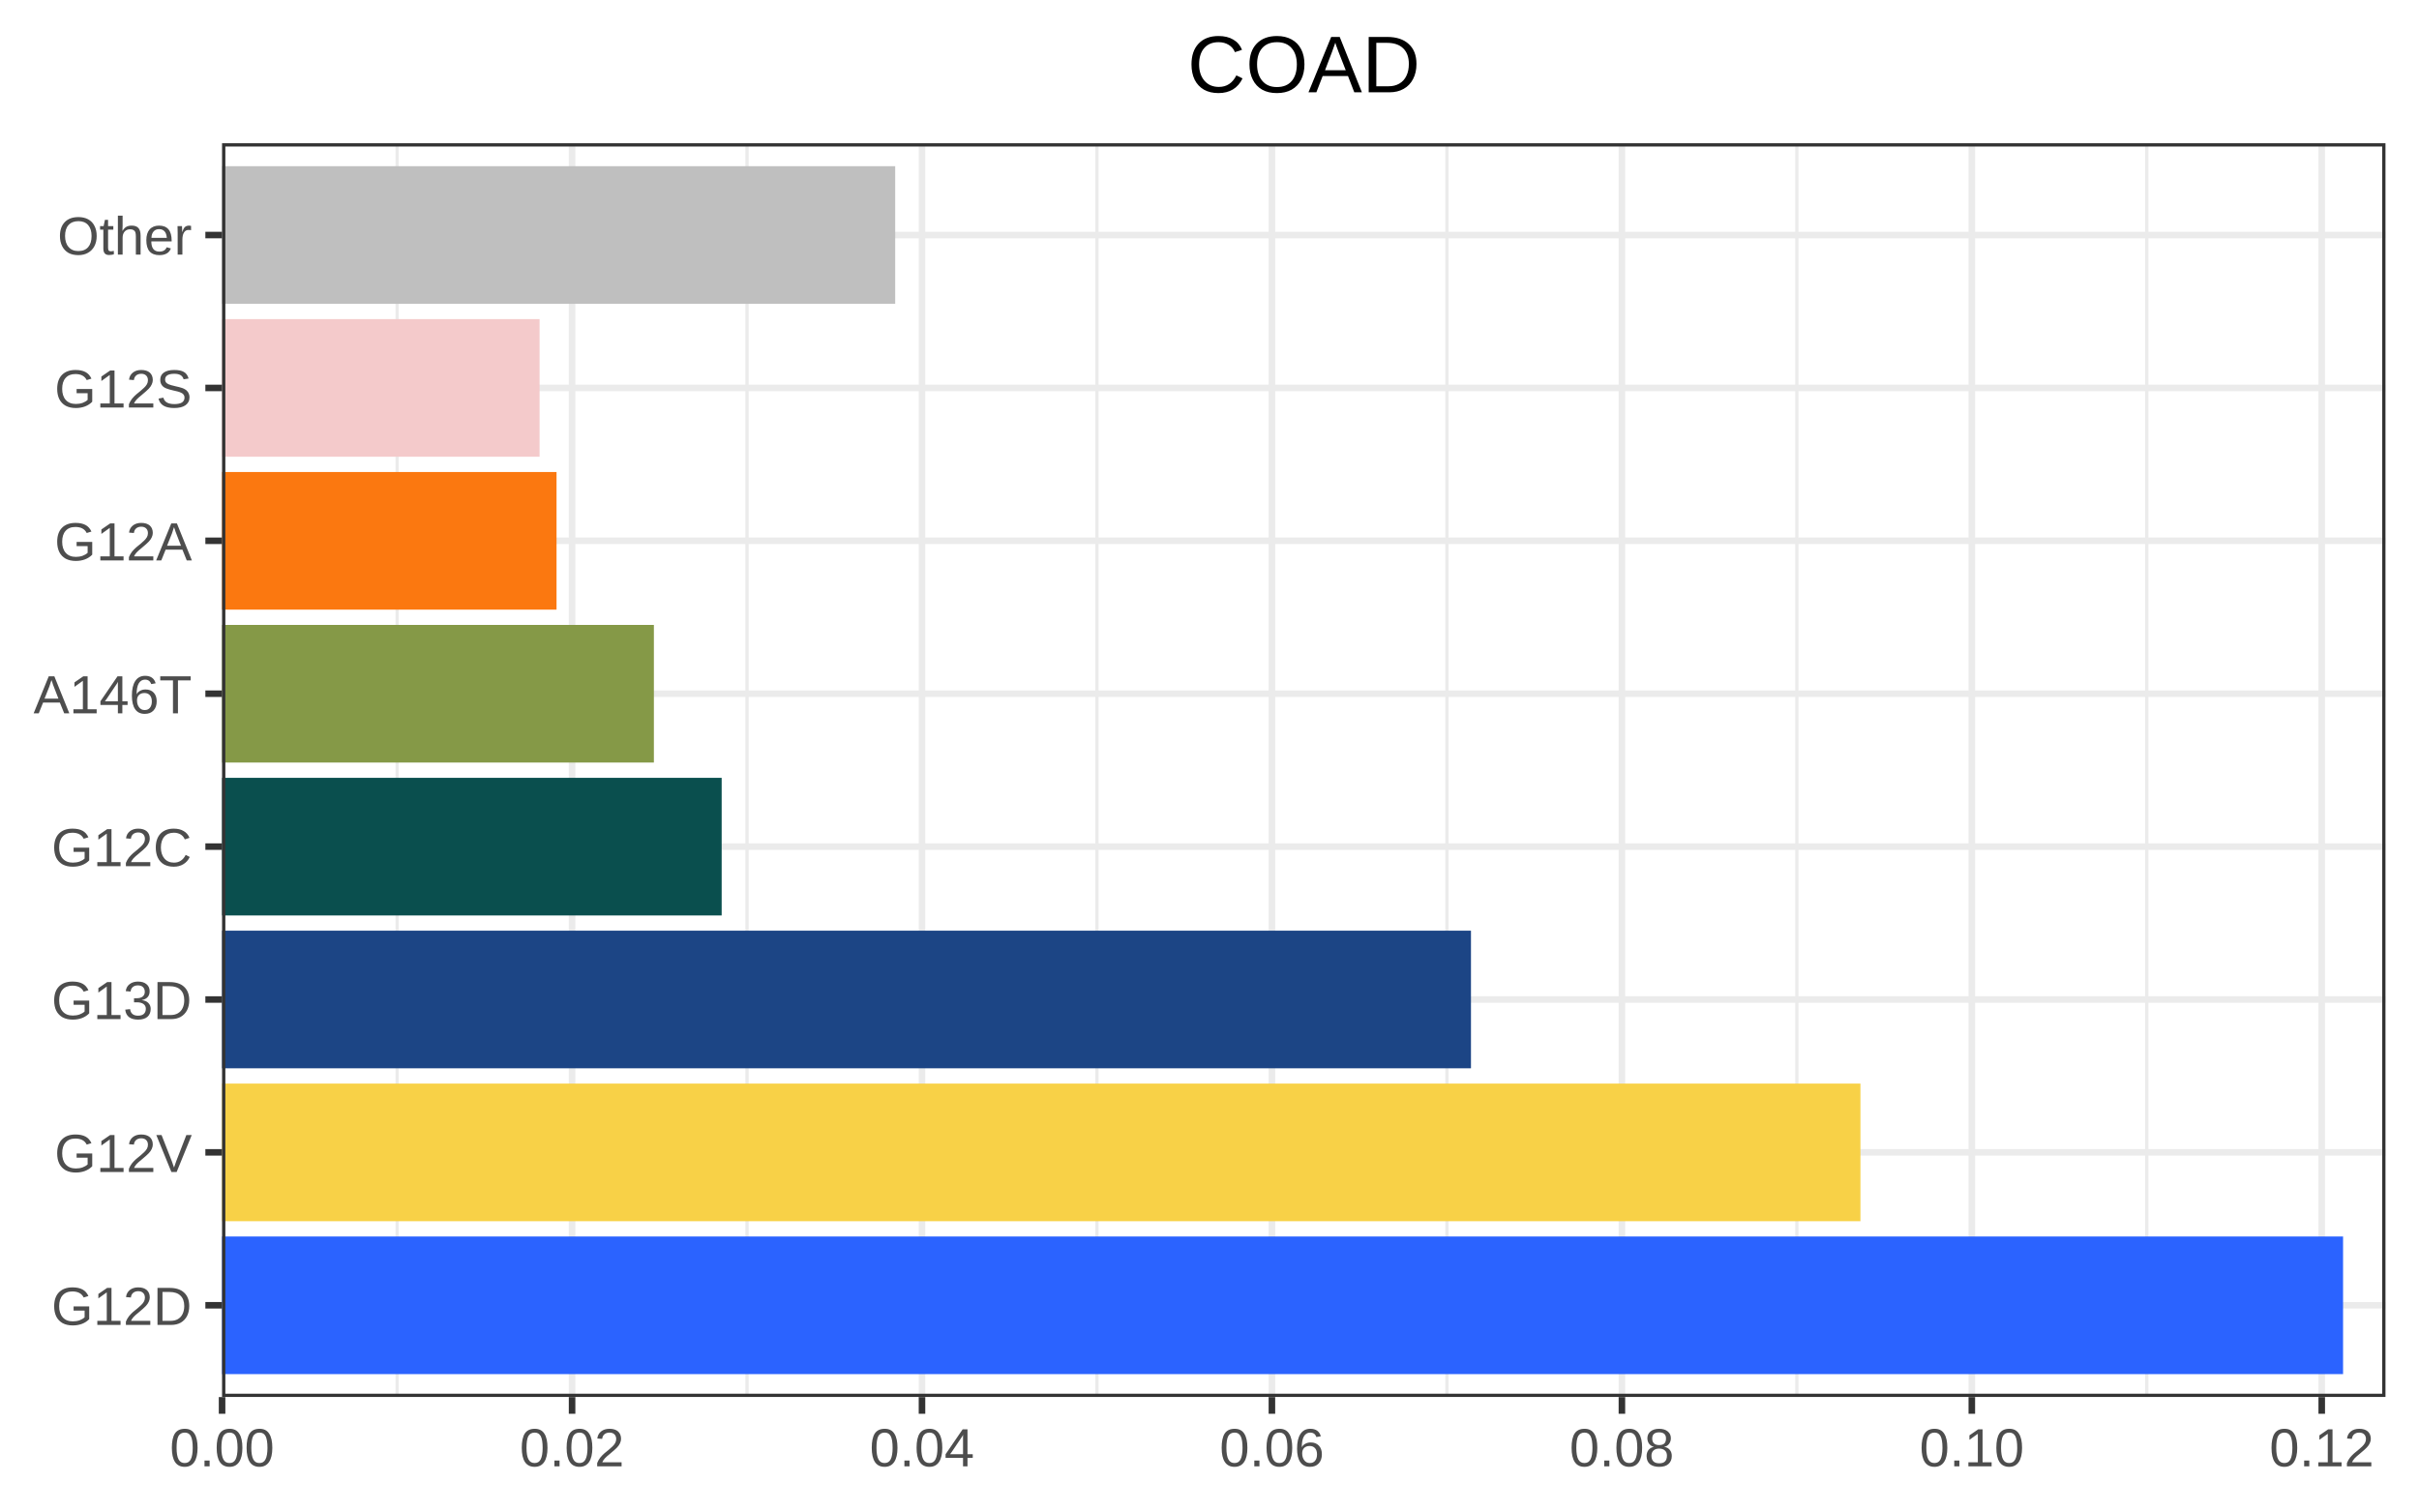
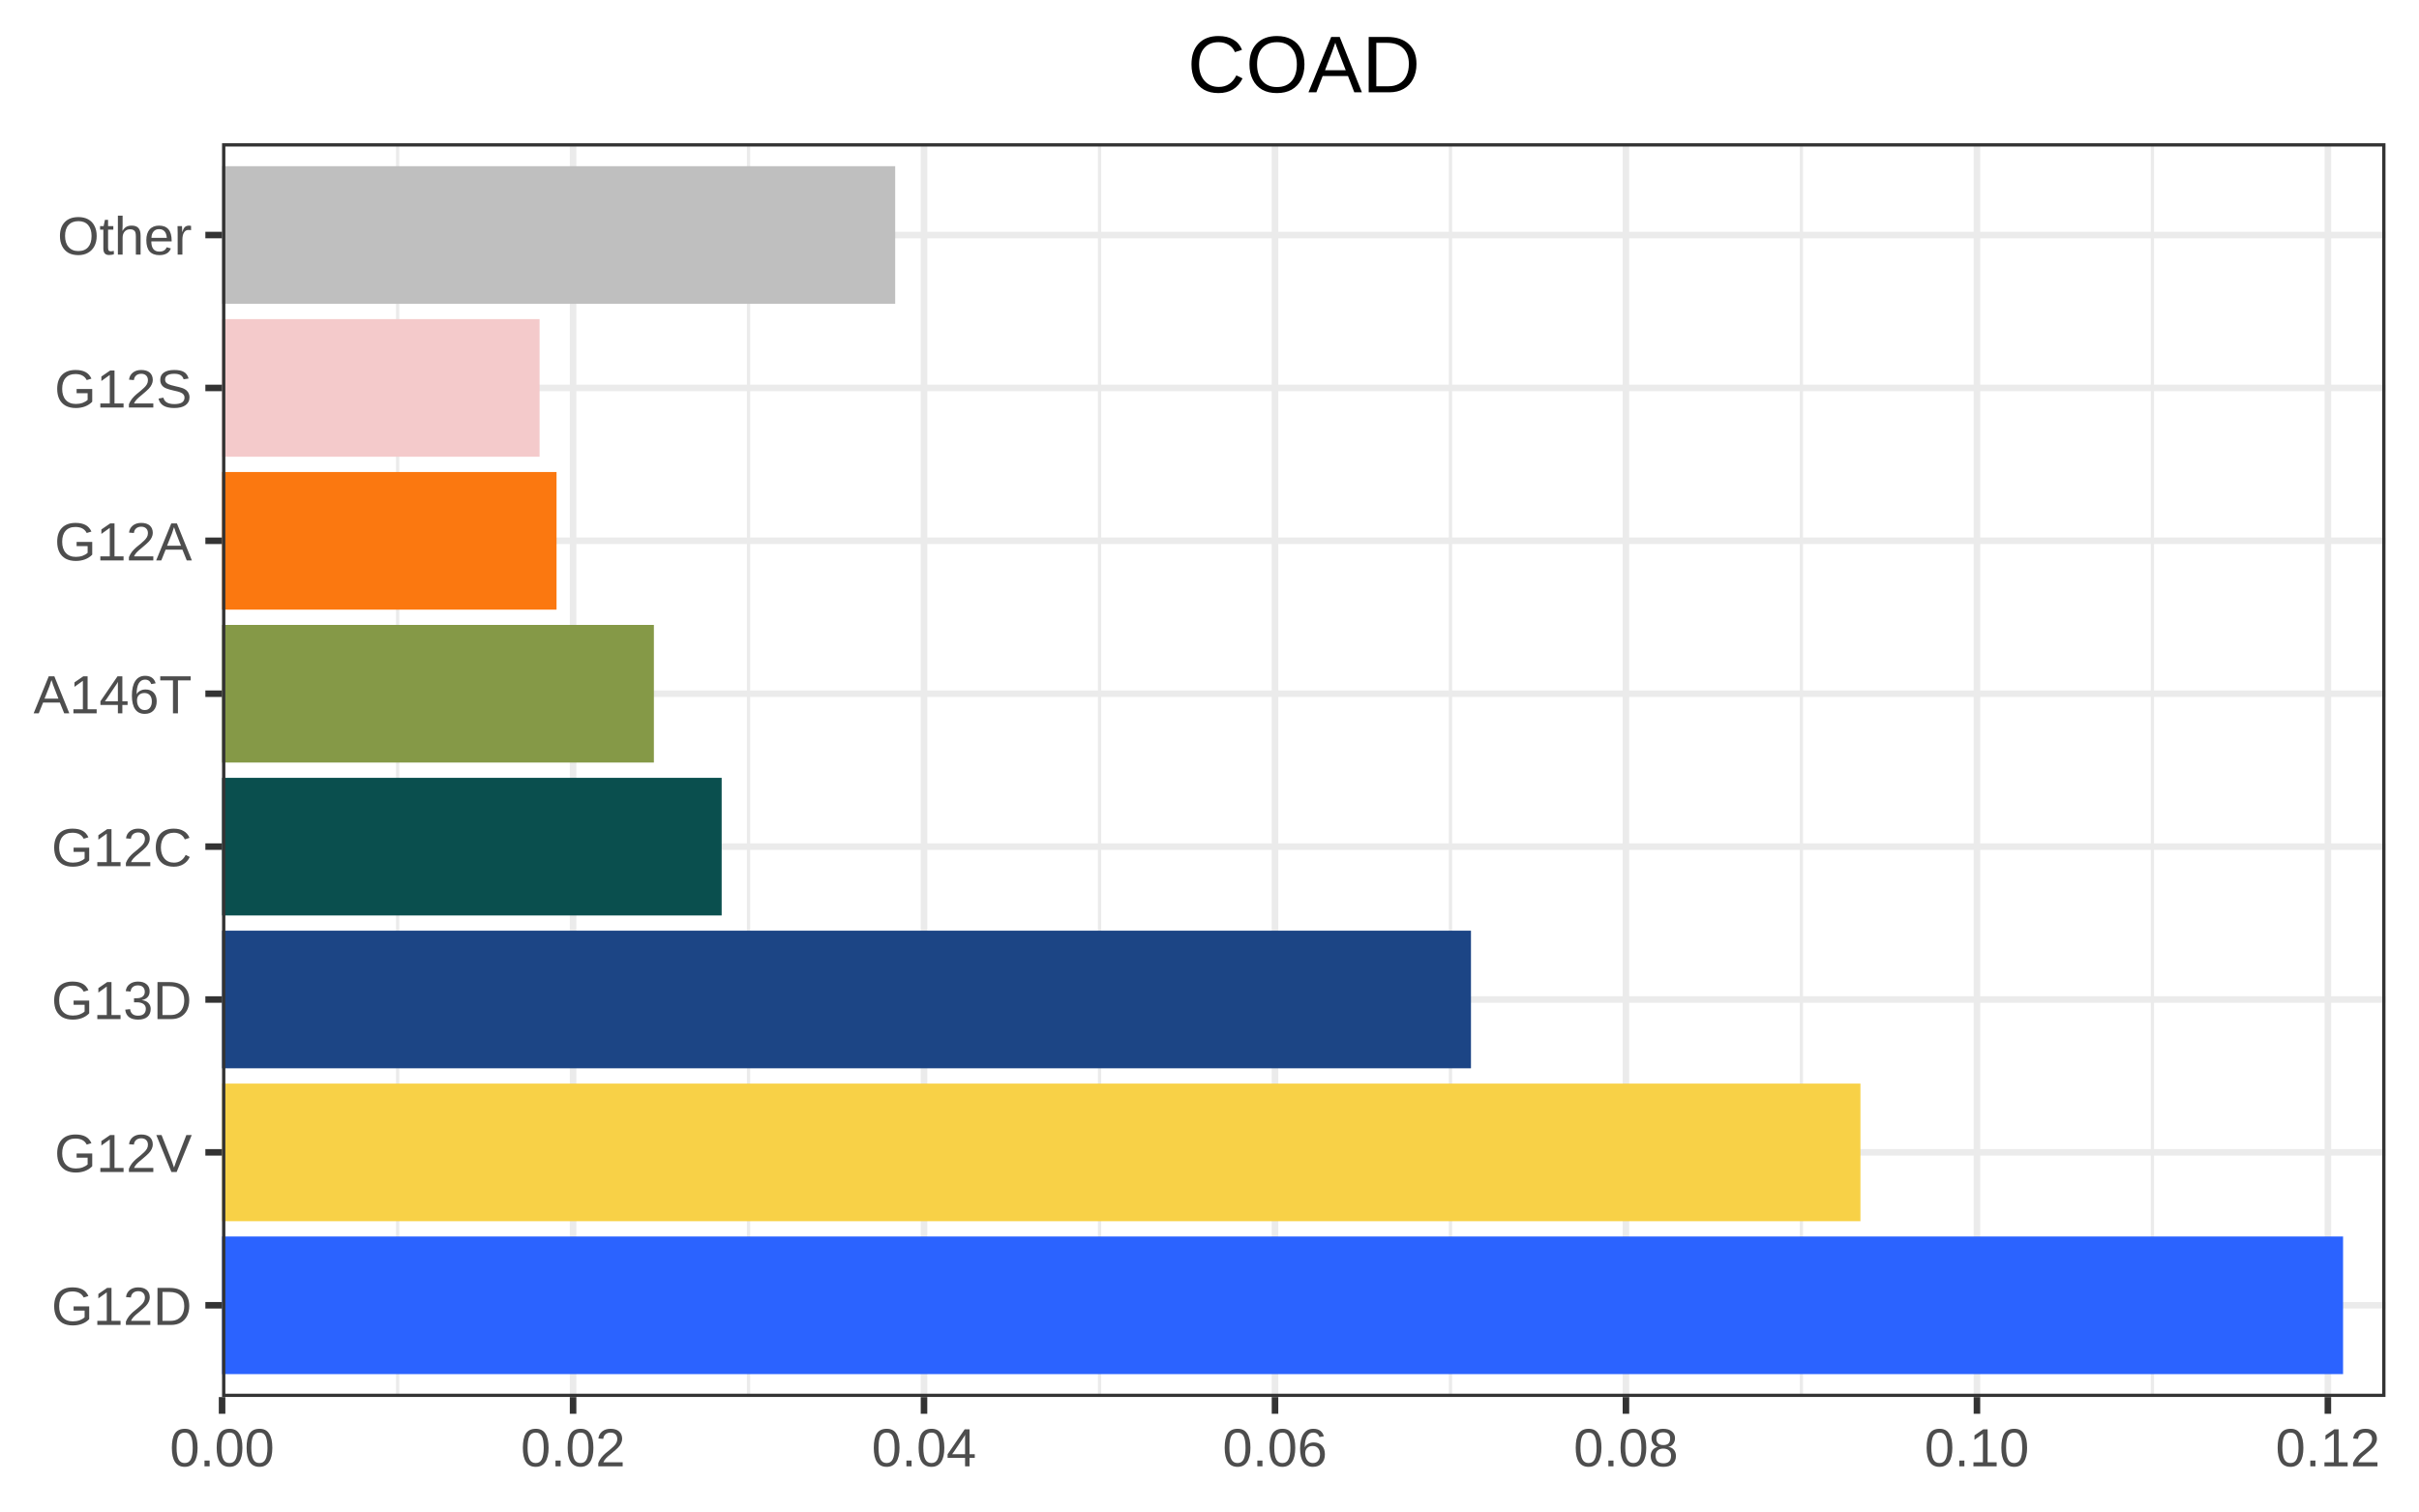
<svg xmlns="http://www.w3.org/2000/svg" viewBox="0 0 288.00 180.00">
  <defs>
    <style type="text/css">
    line, polyline, polygon, path, rect, circle {
      fill: none;
      stroke: #000000;
      stroke-linecap: round;
      stroke-linejoin: round;
      stroke-miterlimit: 10.00;
    }
  </style>
  </defs>
  <rect width="100%" height="100%" style="stroke: none; fill: #FFFFFF;" />
  <rect x="0.00" y="0.00" width="288.00" height="180.00" style="stroke-width: 0.78; stroke: #FFFFFF; fill: #FFFFFF;" />
  <defs>
    <clipPath id="cpMjYuNDR8Mjg0LjAxfDE2Ni4zN3wxNy4wNg==">
      <rect x="26.44" y="17.06" width="257.57" height="149.30" />
    </clipPath>
  </defs>
  <rect x="26.44" y="17.06" width="257.57" height="149.30" style="stroke-width: 0.78; stroke: none; fill: #FFFFFF;" clip-path="url(#cpMjYuNDR8Mjg0LjAxfDE2Ni4zN3wxNy4wNg==)" />
-   <polyline points="47.28,166.37 47.28,17.06 " style="stroke-width: 0.39; stroke: #EBEBEB; stroke-linecap: butt;" clip-path="url(#cpMjYuNDR8Mjg0LjAxfDE2Ni4zN3wxNy4wNg==)" />
-   <polyline points="88.94,166.37 88.94,17.06 " style="stroke-width: 0.39; stroke: #EBEBEB; stroke-linecap: butt;" clip-path="url(#cpMjYuNDR8Mjg0LjAxfDE2Ni4zN3wxNy4wNg==)" />
-   <polyline points="130.60,166.37 130.60,17.06 " style="stroke-width: 0.39; stroke: #EBEBEB; stroke-linecap: butt;" clip-path="url(#cpMjYuNDR8Mjg0LjAxfDE2Ni4zN3wxNy4wNg==)" />
-   <polyline points="172.27,166.37 172.27,17.06 " style="stroke-width: 0.39; stroke: #EBEBEB; stroke-linecap: butt;" clip-path="url(#cpMjYuNDR8Mjg0LjAxfDE2Ni4zN3wxNy4wNg==)" />
-   <polyline points="213.93,166.37 213.93,17.06 " style="stroke-width: 0.39; stroke: #EBEBEB; stroke-linecap: butt;" clip-path="url(#cpMjYuNDR8Mjg0LjAxfDE2Ni4zN3wxNy4wNg==)" />
-   <polyline points="255.59,166.37 255.59,17.06 " style="stroke-width: 0.39; stroke: #EBEBEB; stroke-linecap: butt;" clip-path="url(#cpMjYuNDR8Mjg0LjAxfDE2Ni4zN3wxNy4wNg==)" />
+   <polyline points="47.34,166.37 47.34,17.06 " style="stroke-width: 0.39; stroke: #EBEBEB; stroke-linecap: butt;" clip-path="url(#cpMjYuNDR8Mjg0LjAxfDE2Ni4zN3wxNy4wNg==)" />
+   <polyline points="89.12,166.37 89.12,17.06 " style="stroke-width: 0.39; stroke: #EBEBEB; stroke-linecap: butt;" clip-path="url(#cpMjYuNDR8Mjg0LjAxfDE2Ni4zN3wxNy4wNg==)" />
+   <polyline points="130.91,166.37 130.91,17.06 " style="stroke-width: 0.39; stroke: #EBEBEB; stroke-linecap: butt;" clip-path="url(#cpMjYuNDR8Mjg0LjAxfDE2Ni4zN3wxNy4wNg==)" />
+   <polyline points="172.69,166.37 172.69,17.06 " style="stroke-width: 0.39; stroke: #EBEBEB; stroke-linecap: butt;" clip-path="url(#cpMjYuNDR8Mjg0LjAxfDE2Ni4zN3wxNy4wNg==)" />
+   <polyline points="214.47,166.37 214.47,17.06 " style="stroke-width: 0.39; stroke: #EBEBEB; stroke-linecap: butt;" clip-path="url(#cpMjYuNDR8Mjg0LjAxfDE2Ni4zN3wxNy4wNg==)" />
+   <polyline points="256.26,166.37 256.26,17.06 " style="stroke-width: 0.39; stroke: #EBEBEB; stroke-linecap: butt;" clip-path="url(#cpMjYuNDR8Mjg0LjAxfDE2Ni4zN3wxNy4wNg==)" />
  <polyline points="26.44,155.44 284.01,155.44 " style="stroke-width: 0.78; stroke: #EBEBEB; stroke-linecap: butt;" clip-path="url(#cpMjYuNDR8Mjg0LjAxfDE2Ni4zN3wxNy4wNg==)" />
  <polyline points="26.44,137.23 284.01,137.23 " style="stroke-width: 0.78; stroke: #EBEBEB; stroke-linecap: butt;" clip-path="url(#cpMjYuNDR8Mjg0LjAxfDE2Ni4zN3wxNy4wNg==)" />
  <polyline points="26.44,119.03 284.01,119.03 " style="stroke-width: 0.78; stroke: #EBEBEB; stroke-linecap: butt;" clip-path="url(#cpMjYuNDR8Mjg0LjAxfDE2Ni4zN3wxNy4wNg==)" />
  <polyline points="26.44,100.82 284.01,100.82 " style="stroke-width: 0.78; stroke: #EBEBEB; stroke-linecap: butt;" clip-path="url(#cpMjYuNDR8Mjg0LjAxfDE2Ni4zN3wxNy4wNg==)" />
  <polyline points="26.44,82.61 284.01,82.61 " style="stroke-width: 0.78; stroke: #EBEBEB; stroke-linecap: butt;" clip-path="url(#cpMjYuNDR8Mjg0LjAxfDE2Ni4zN3wxNy4wNg==)" />
  <polyline points="26.44,64.40 284.01,64.40 " style="stroke-width: 0.78; stroke: #EBEBEB; stroke-linecap: butt;" clip-path="url(#cpMjYuNDR8Mjg0LjAxfDE2Ni4zN3wxNy4wNg==)" />
  <polyline points="26.44,46.20 284.01,46.20 " style="stroke-width: 0.78; stroke: #EBEBEB; stroke-linecap: butt;" clip-path="url(#cpMjYuNDR8Mjg0LjAxfDE2Ni4zN3wxNy4wNg==)" />
  <polyline points="26.44,27.99 284.01,27.99 " style="stroke-width: 0.78; stroke: #EBEBEB; stroke-linecap: butt;" clip-path="url(#cpMjYuNDR8Mjg0LjAxfDE2Ni4zN3wxNy4wNg==)" />
  <polyline points="26.44,166.37 26.44,17.06 " style="stroke-width: 0.78; stroke: #EBEBEB; stroke-linecap: butt;" clip-path="url(#cpMjYuNDR8Mjg0LjAxfDE2Ni4zN3wxNy4wNg==)" />
-   <polyline points="68.11,166.37 68.11,17.06 " style="stroke-width: 0.78; stroke: #EBEBEB; stroke-linecap: butt;" clip-path="url(#cpMjYuNDR8Mjg0LjAxfDE2Ni4zN3wxNy4wNg==)" />
-   <polyline points="109.77,166.37 109.77,17.06 " style="stroke-width: 0.78; stroke: #EBEBEB; stroke-linecap: butt;" clip-path="url(#cpMjYuNDR8Mjg0LjAxfDE2Ni4zN3wxNy4wNg==)" />
-   <polyline points="151.43,166.37 151.43,17.06 " style="stroke-width: 0.78; stroke: #EBEBEB; stroke-linecap: butt;" clip-path="url(#cpMjYuNDR8Mjg0LjAxfDE2Ni4zN3wxNy4wNg==)" />
-   <polyline points="193.10,166.37 193.10,17.06 " style="stroke-width: 0.78; stroke: #EBEBEB; stroke-linecap: butt;" clip-path="url(#cpMjYuNDR8Mjg0LjAxfDE2Ni4zN3wxNy4wNg==)" />
-   <polyline points="234.76,166.37 234.76,17.06 " style="stroke-width: 0.78; stroke: #EBEBEB; stroke-linecap: butt;" clip-path="url(#cpMjYuNDR8Mjg0LjAxfDE2Ni4zN3wxNy4wNg==)" />
-   <polyline points="276.42,166.37 276.42,17.06 " style="stroke-width: 0.78; stroke: #EBEBEB; stroke-linecap: butt;" clip-path="url(#cpMjYuNDR8Mjg0LjAxfDE2Ni4zN3wxNy4wNg==)" />
+   <polyline points="68.23,166.37 68.23,17.06 " style="stroke-width: 0.78; stroke: #EBEBEB; stroke-linecap: butt;" clip-path="url(#cpMjYuNDR8Mjg0LjAxfDE2Ni4zN3wxNy4wNg==)" />
+   <polyline points="110.01,166.37 110.01,17.06 " style="stroke-width: 0.78; stroke: #EBEBEB; stroke-linecap: butt;" clip-path="url(#cpMjYuNDR8Mjg0LjAxfDE2Ni4zN3wxNy4wNg==)" />
+   <polyline points="151.80,166.37 151.80,17.06 " style="stroke-width: 0.78; stroke: #EBEBEB; stroke-linecap: butt;" clip-path="url(#cpMjYuNDR8Mjg0LjAxfDE2Ni4zN3wxNy4wNg==)" />
+   <polyline points="193.58,166.37 193.58,17.06 " style="stroke-width: 0.78; stroke: #EBEBEB; stroke-linecap: butt;" clip-path="url(#cpMjYuNDR8Mjg0LjAxfDE2Ni4zN3wxNy4wNg==)" />
+   <polyline points="235.37,166.37 235.37,17.06 " style="stroke-width: 0.78; stroke: #EBEBEB; stroke-linecap: butt;" clip-path="url(#cpMjYuNDR8Mjg0LjAxfDE2Ni4zN3wxNy4wNg==)" />
+   <polyline points="277.15,166.37 277.15,17.06 " style="stroke-width: 0.78; stroke: #EBEBEB; stroke-linecap: butt;" clip-path="url(#cpMjYuNDR8Mjg0LjAxfDE2Ni4zN3wxNy4wNg==)" />
  <rect x="26.44" y="74.42" width="51.41" height="16.39" style="stroke-width: 1.07; stroke: none; stroke-linecap: square; stroke-linejoin: miter; fill: #859947;" clip-path="url(#cpMjYuNDR8Mjg0LjAxfDE2Ni4zN3wxNy4wNg==)" />
  <rect x="26.44" y="56.21" width="39.82" height="16.39" style="stroke-width: 1.07; stroke: none; stroke-linecap: square; stroke-linejoin: miter; fill: #FB7810;" clip-path="url(#cpMjYuNDR8Mjg0LjAxfDE2Ni4zN3wxNy4wNg==)" />
  <rect x="26.44" y="92.63" width="59.48" height="16.39" style="stroke-width: 1.07; stroke: none; stroke-linecap: square; stroke-linejoin: miter; fill: #0A4F4E;" clip-path="url(#cpMjYuNDR8Mjg0LjAxfDE2Ni4zN3wxNy4wNg==)" />
  <rect x="26.44" y="147.25" width="252.52" height="16.39" style="stroke-width: 1.07; stroke: none; stroke-linecap: square; stroke-linejoin: miter; fill: #2B63FF;" clip-path="url(#cpMjYuNDR8Mjg0LjAxfDE2Ni4zN3wxNy4wNg==)" />
  <rect x="26.44" y="38.00" width="37.80" height="16.39" style="stroke-width: 1.07; stroke: none; stroke-linecap: square; stroke-linejoin: miter; fill: #F4CACB;" clip-path="url(#cpMjYuNDR8Mjg0LjAxfDE2Ni4zN3wxNy4wNg==)" />
  <rect x="26.44" y="129.04" width="195.06" height="16.39" style="stroke-width: 1.07; stroke: none; stroke-linecap: square; stroke-linejoin: miter; fill: #F8D147;" clip-path="url(#cpMjYuNDR8Mjg0LjAxfDE2Ni4zN3wxNy4wNg==)" />
  <rect x="26.44" y="110.83" width="148.69" height="16.39" style="stroke-width: 1.07; stroke: none; stroke-linecap: square; stroke-linejoin: miter; fill: #1C4585;" clip-path="url(#cpMjYuNDR8Mjg0LjAxfDE2Ni4zN3wxNy4wNg==)" />
  <rect x="26.44" y="19.79" width="80.14" height="16.39" style="stroke-width: 1.07; stroke: none; stroke-linecap: square; stroke-linejoin: miter; fill: #BFBFBF;" clip-path="url(#cpMjYuNDR8Mjg0LjAxfDE2Ni4zN3wxNy4wNg==)" />
  <rect x="26.44" y="17.06" width="257.57" height="149.30" style="stroke-width: 0.78; stroke: #333333;" clip-path="url(#cpMjYuNDR8Mjg0LjAxfDE2Ni4zN3wxNy4wNg==)" />
  <defs>
    <clipPath id="cpMC4wMHwyODguMDB8MTgwLjAwfDAuMDA=">
      <rect x="0.00" y="0.00" width="288.00" height="180.00" />
    </clipPath>
  </defs>
  <g clip-path="url(#cpMC4wMHwyODguMDB8MTgwLjAwfDAuMDA=)">
    <text x="6.12" y="157.78" style="font-size: 6.40px; fill: #4D4D4D; font-family: Arial;" textLength="16.73px" lengthAdjust="spacingAndGlyphs">G12D</text>
  </g>
  <g clip-path="url(#cpMC4wMHwyODguMDB8MTgwLjAwfDAuMDA=)">
    <text x="6.48" y="139.57" style="font-size: 6.40px; fill: #4D4D4D; font-family: Arial;" textLength="16.38px" lengthAdjust="spacingAndGlyphs">G12V</text>
  </g>
  <g clip-path="url(#cpMC4wMHwyODguMDB8MTgwLjAwfDAuMDA=)">
    <text x="6.12" y="121.36" style="font-size: 6.40px; fill: #4D4D4D; font-family: Arial;" textLength="16.73px" lengthAdjust="spacingAndGlyphs">G13D</text>
  </g>
  <g clip-path="url(#cpMC4wMHwyODguMDB8MTgwLjAwfDAuMDA=)">
    <text x="6.12" y="103.15" style="font-size: 6.40px; fill: #4D4D4D; font-family: Arial;" textLength="16.73px" lengthAdjust="spacingAndGlyphs">G12C</text>
  </g>
  <g clip-path="url(#cpMC4wMHwyODguMDB8MTgwLjAwfDAuMDA=)">
    <text x="3.99" y="84.95" style="font-size: 6.40px; fill: #4D4D4D; font-family: Arial;" textLength="18.87px" lengthAdjust="spacingAndGlyphs">A146T</text>
  </g>
  <g clip-path="url(#cpMC4wMHwyODguMDB8MTgwLjAwfDAuMDA=)">
    <text x="6.48" y="66.74" style="font-size: 6.40px; fill: #4D4D4D; font-family: Arial;" textLength="16.38px" lengthAdjust="spacingAndGlyphs">G12A</text>
  </g>
  <g clip-path="url(#cpMC4wMHwyODguMDB8MTgwLjAwfDAuMDA=)">
    <text x="6.48" y="48.53" style="font-size: 6.40px; fill: #4D4D4D; font-family: Arial;" textLength="16.38px" lengthAdjust="spacingAndGlyphs">G12S</text>
  </g>
  <g clip-path="url(#cpMC4wMHwyODguMDB8MTgwLjAwfDAuMDA=)">
    <text x="6.84" y="30.32" style="font-size: 6.40px; fill: #4D4D4D; font-family: Arial;" textLength="16.02px" lengthAdjust="spacingAndGlyphs">Other</text>
  </g>
  <polyline points="24.45,155.44 26.44,155.44 " style="stroke-width: 0.78; stroke: #333333; stroke-linecap: butt;" clip-path="url(#cpMC4wMHwyODguMDB8MTgwLjAwfDAuMDA=)" />
  <polyline points="24.45,137.23 26.44,137.23 " style="stroke-width: 0.78; stroke: #333333; stroke-linecap: butt;" clip-path="url(#cpMC4wMHwyODguMDB8MTgwLjAwfDAuMDA=)" />
  <polyline points="24.45,119.03 26.44,119.03 " style="stroke-width: 0.78; stroke: #333333; stroke-linecap: butt;" clip-path="url(#cpMC4wMHwyODguMDB8MTgwLjAwfDAuMDA=)" />
  <polyline points="24.45,100.82 26.44,100.82 " style="stroke-width: 0.78; stroke: #333333; stroke-linecap: butt;" clip-path="url(#cpMC4wMHwyODguMDB8MTgwLjAwfDAuMDA=)" />
  <polyline points="24.45,82.61 26.44,82.61 " style="stroke-width: 0.78; stroke: #333333; stroke-linecap: butt;" clip-path="url(#cpMC4wMHwyODguMDB8MTgwLjAwfDAuMDA=)" />
  <polyline points="24.45,64.40 26.44,64.40 " style="stroke-width: 0.78; stroke: #333333; stroke-linecap: butt;" clip-path="url(#cpMC4wMHwyODguMDB8MTgwLjAwfDAuMDA=)" />
  <polyline points="24.45,46.20 26.44,46.20 " style="stroke-width: 0.78; stroke: #333333; stroke-linecap: butt;" clip-path="url(#cpMC4wMHwyODguMDB8MTgwLjAwfDAuMDA=)" />
  <polyline points="24.45,27.99 26.44,27.99 " style="stroke-width: 0.78; stroke: #333333; stroke-linecap: butt;" clip-path="url(#cpMC4wMHwyODguMDB8MTgwLjAwfDAuMDA=)" />
  <polyline points="26.44,168.36 26.44,166.37 " style="stroke-width: 0.78; stroke: #333333; stroke-linecap: butt;" clip-path="url(#cpMC4wMHwyODguMDB8MTgwLjAwfDAuMDA=)" />
-   <polyline points="68.11,168.36 68.11,166.37 " style="stroke-width: 0.78; stroke: #333333; stroke-linecap: butt;" clip-path="url(#cpMC4wMHwyODguMDB8MTgwLjAwfDAuMDA=)" />
-   <polyline points="109.77,168.36 109.77,166.37 " style="stroke-width: 0.78; stroke: #333333; stroke-linecap: butt;" clip-path="url(#cpMC4wMHwyODguMDB8MTgwLjAwfDAuMDA=)" />
-   <polyline points="151.43,168.36 151.43,166.37 " style="stroke-width: 0.78; stroke: #333333; stroke-linecap: butt;" clip-path="url(#cpMC4wMHwyODguMDB8MTgwLjAwfDAuMDA=)" />
-   <polyline points="193.10,168.36 193.10,166.37 " style="stroke-width: 0.78; stroke: #333333; stroke-linecap: butt;" clip-path="url(#cpMC4wMHwyODguMDB8MTgwLjAwfDAuMDA=)" />
-   <polyline points="234.76,168.36 234.76,166.37 " style="stroke-width: 0.78; stroke: #333333; stroke-linecap: butt;" clip-path="url(#cpMC4wMHwyODguMDB8MTgwLjAwfDAuMDA=)" />
-   <polyline points="276.42,168.36 276.42,166.37 " style="stroke-width: 0.78; stroke: #333333; stroke-linecap: butt;" clip-path="url(#cpMC4wMHwyODguMDB8MTgwLjAwfDAuMDA=)" />
+   <polyline points="68.23,168.36 68.23,166.37 " style="stroke-width: 0.78; stroke: #333333; stroke-linecap: butt;" clip-path="url(#cpMC4wMHwyODguMDB8MTgwLjAwfDAuMDA=)" />
+   <polyline points="110.01,168.36 110.01,166.37 " style="stroke-width: 0.78; stroke: #333333; stroke-linecap: butt;" clip-path="url(#cpMC4wMHwyODguMDB8MTgwLjAwfDAuMDA=)" />
+   <polyline points="151.80,168.36 151.80,166.37 " style="stroke-width: 0.78; stroke: #333333; stroke-linecap: butt;" clip-path="url(#cpMC4wMHwyODguMDB8MTgwLjAwfDAuMDA=)" />
+   <polyline points="193.58,168.36 193.58,166.37 " style="stroke-width: 0.78; stroke: #333333; stroke-linecap: butt;" clip-path="url(#cpMC4wMHwyODguMDB8MTgwLjAwfDAuMDA=)" />
+   <polyline points="235.37,168.36 235.37,166.37 " style="stroke-width: 0.78; stroke: #333333; stroke-linecap: butt;" clip-path="url(#cpMC4wMHwyODguMDB8MTgwLjAwfDAuMDA=)" />
+   <polyline points="277.15,168.36 277.15,166.37 " style="stroke-width: 0.78; stroke: #333333; stroke-linecap: butt;" clip-path="url(#cpMC4wMHwyODguMDB8MTgwLjAwfDAuMDA=)" />
  <g clip-path="url(#cpMC4wMHwyODguMDB8MTgwLjAwfDAuMDA=)">
    <text x="20.21" y="174.62" style="font-size: 6.40px; fill: #4D4D4D; font-family: Arial;" textLength="12.47px" lengthAdjust="spacingAndGlyphs">0.00</text>
  </g>
  <g clip-path="url(#cpMC4wMHwyODguMDB8MTgwLjAwfDAuMDA=)">
-     <text x="61.87" y="174.62" style="font-size: 6.40px; fill: #4D4D4D; font-family: Arial;" textLength="12.47px" lengthAdjust="spacingAndGlyphs">0.02</text>
+     <text x="62.00" y="174.62" style="font-size: 6.40px; fill: #4D4D4D; font-family: Arial;" textLength="12.47px" lengthAdjust="spacingAndGlyphs">0.02</text>
  </g>
  <g clip-path="url(#cpMC4wMHwyODguMDB8MTgwLjAwfDAuMDA=)">
-     <text x="103.54" y="174.62" style="font-size: 6.40px; fill: #4D4D4D; font-family: Arial;" textLength="12.47px" lengthAdjust="spacingAndGlyphs">0.04</text>
+     <text x="103.78" y="174.62" style="font-size: 6.40px; fill: #4D4D4D; font-family: Arial;" textLength="12.47px" lengthAdjust="spacingAndGlyphs">0.04</text>
  </g>
  <g clip-path="url(#cpMC4wMHwyODguMDB8MTgwLjAwfDAuMDA=)">
-     <text x="145.20" y="174.62" style="font-size: 6.40px; fill: #4D4D4D; font-family: Arial;" textLength="12.47px" lengthAdjust="spacingAndGlyphs">0.06</text>
+     <text x="145.56" y="174.62" style="font-size: 6.40px; fill: #4D4D4D; font-family: Arial;" textLength="12.47px" lengthAdjust="spacingAndGlyphs">0.06</text>
  </g>
  <g clip-path="url(#cpMC4wMHwyODguMDB8MTgwLjAwfDAuMDA=)">
-     <text x="186.86" y="174.62" style="font-size: 6.40px; fill: #4D4D4D; font-family: Arial;" textLength="12.47px" lengthAdjust="spacingAndGlyphs">0.08</text>
+     <text x="187.35" y="174.62" style="font-size: 6.40px; fill: #4D4D4D; font-family: Arial;" textLength="12.47px" lengthAdjust="spacingAndGlyphs">0.08</text>
  </g>
  <g clip-path="url(#cpMC4wMHwyODguMDB8MTgwLjAwfDAuMDA=)">
-     <text x="228.53" y="174.62" style="font-size: 6.40px; fill: #4D4D4D; font-family: Arial;" textLength="12.47px" lengthAdjust="spacingAndGlyphs">0.10</text>
+     <text x="229.13" y="174.62" style="font-size: 6.40px; fill: #4D4D4D; font-family: Arial;" textLength="12.47px" lengthAdjust="spacingAndGlyphs">0.10</text>
  </g>
  <g clip-path="url(#cpMC4wMHwyODguMDB8MTgwLjAwfDAuMDA=)">
-     <text x="270.19" y="174.62" style="font-size: 6.40px; fill: #4D4D4D; font-family: Arial;" textLength="12.47px" lengthAdjust="spacingAndGlyphs">0.12</text>
+     <text x="270.92" y="174.62" style="font-size: 6.40px; fill: #4D4D4D; font-family: Arial;" textLength="12.47px" lengthAdjust="spacingAndGlyphs">0.12</text>
  </g>
  <g clip-path="url(#cpMC4wMHwyODguMDB8MTgwLjAwfDAuMDA=)">
    <text x="141.37" y="10.99" style="font-size: 9.60px; font-family: Arial;" textLength="27.72px" lengthAdjust="spacingAndGlyphs">COAD</text>
  </g>
</svg>
